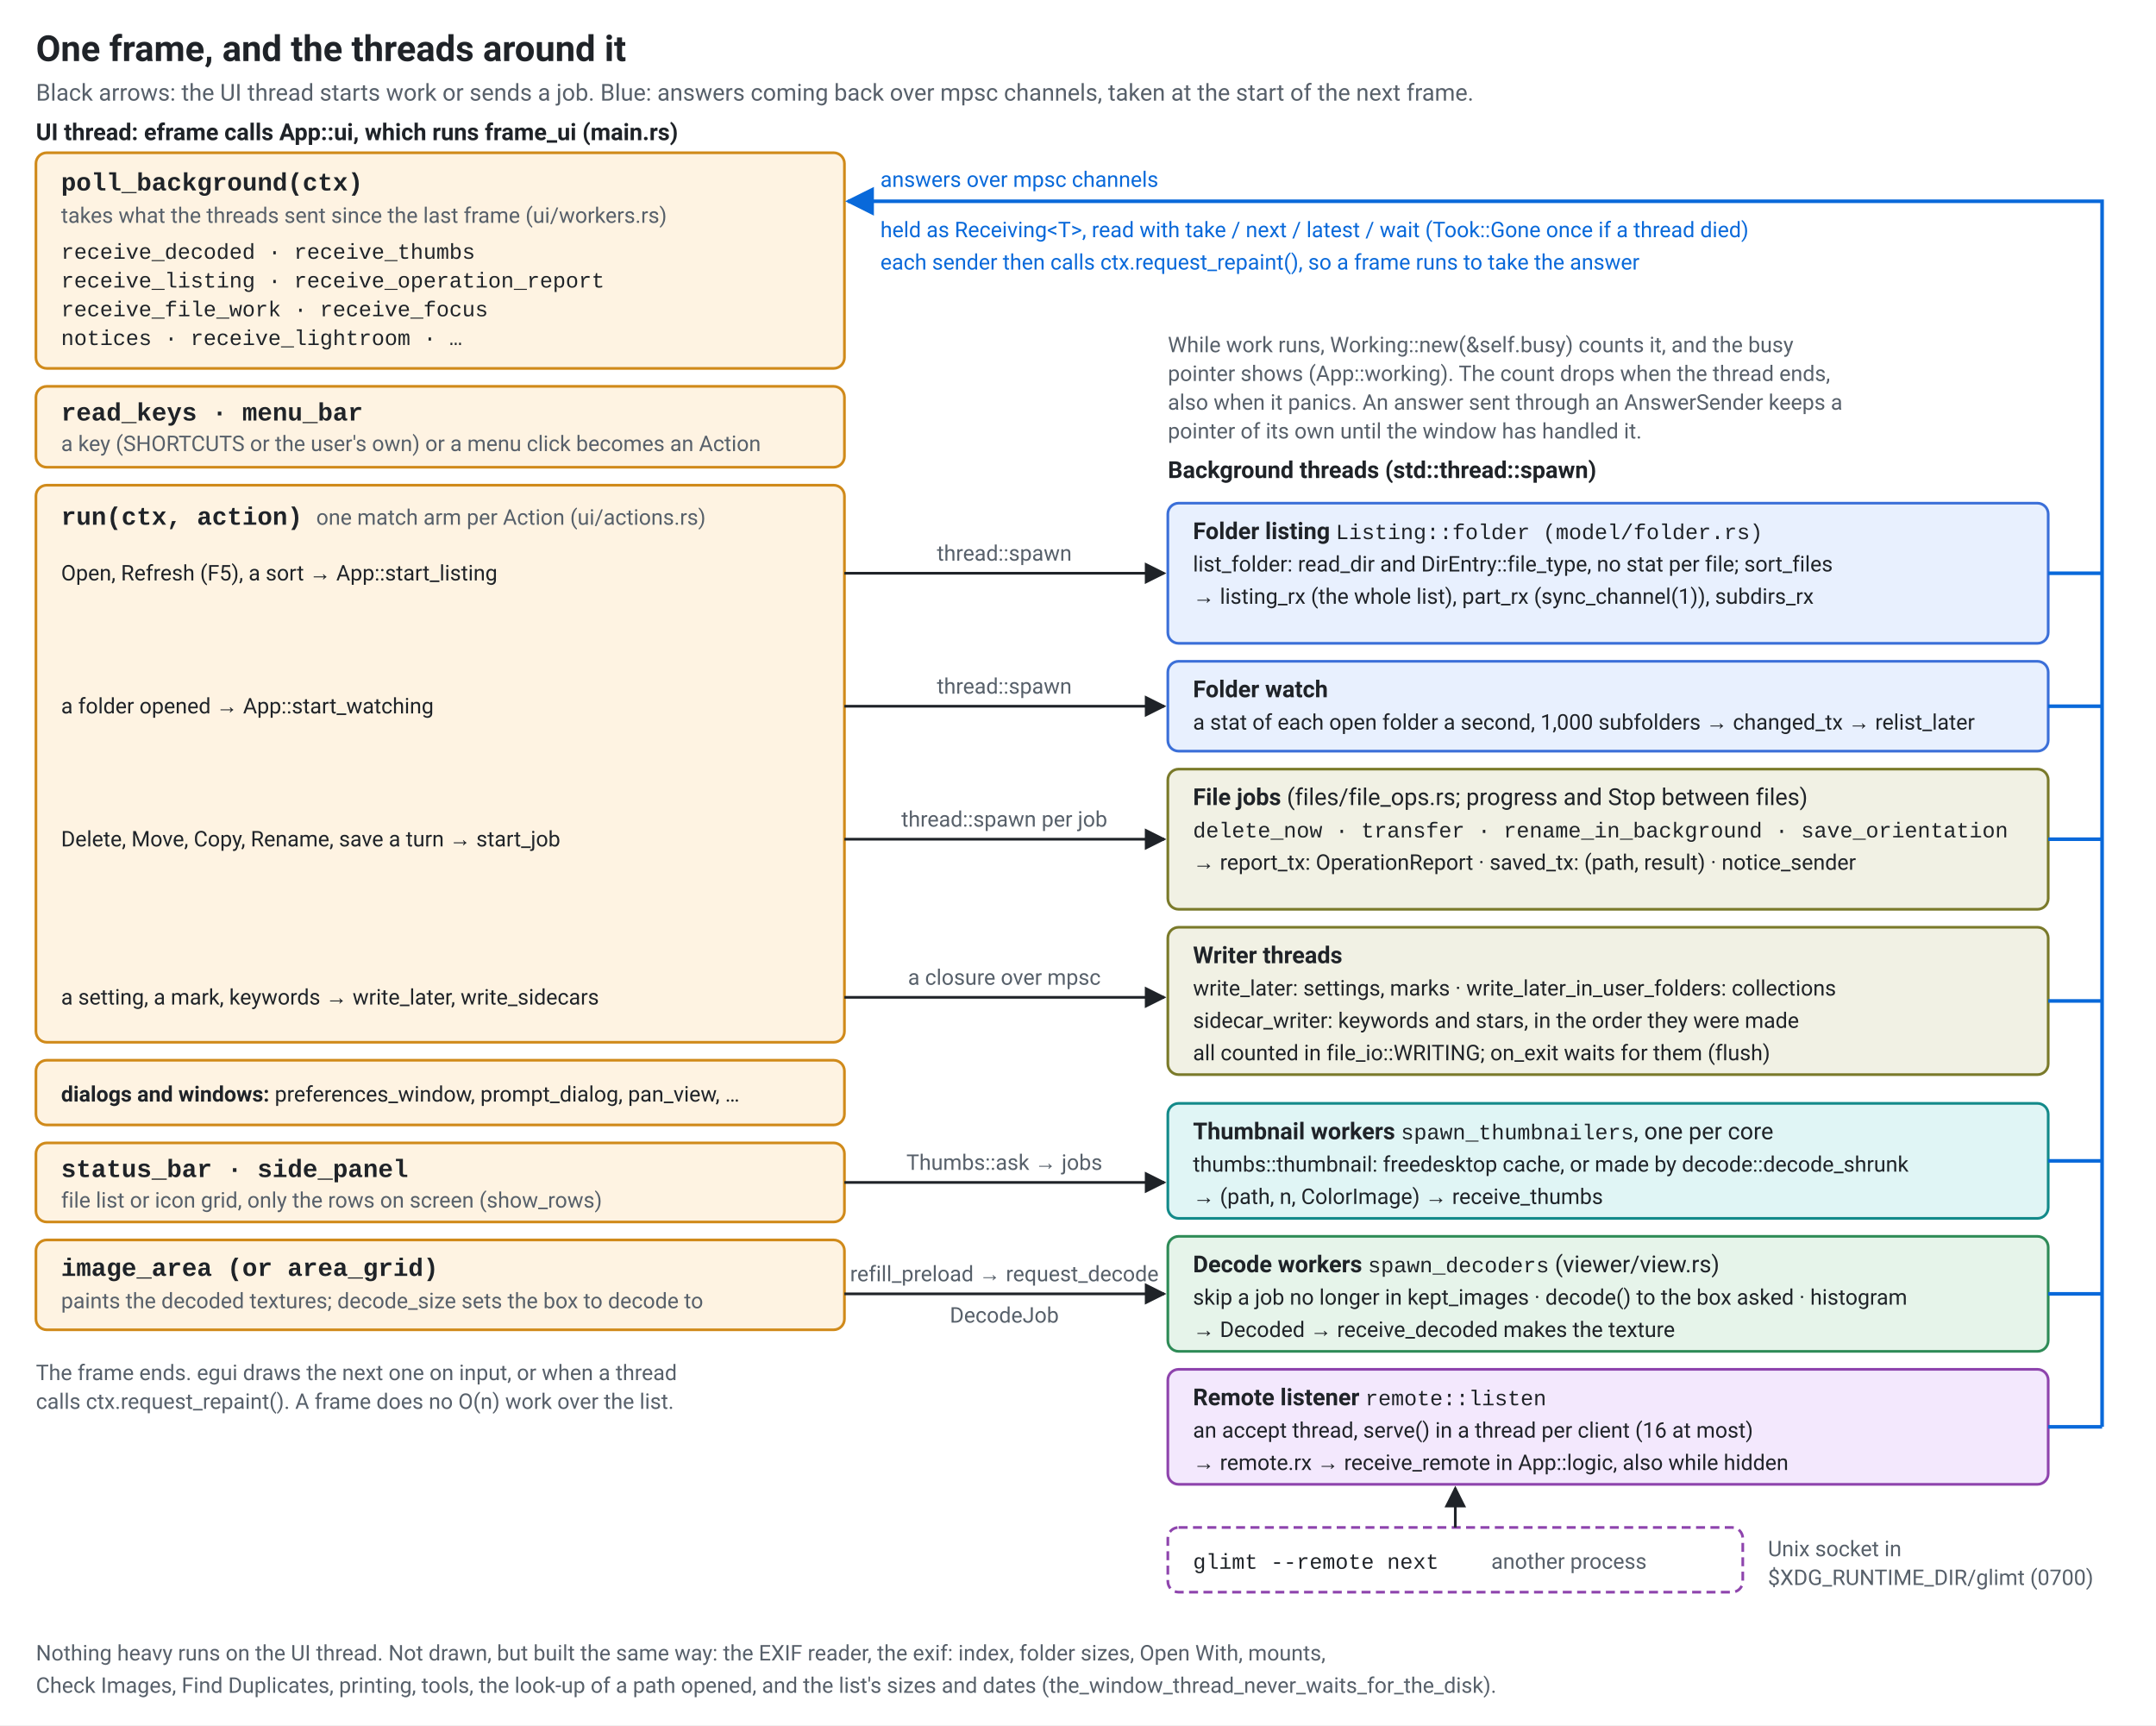
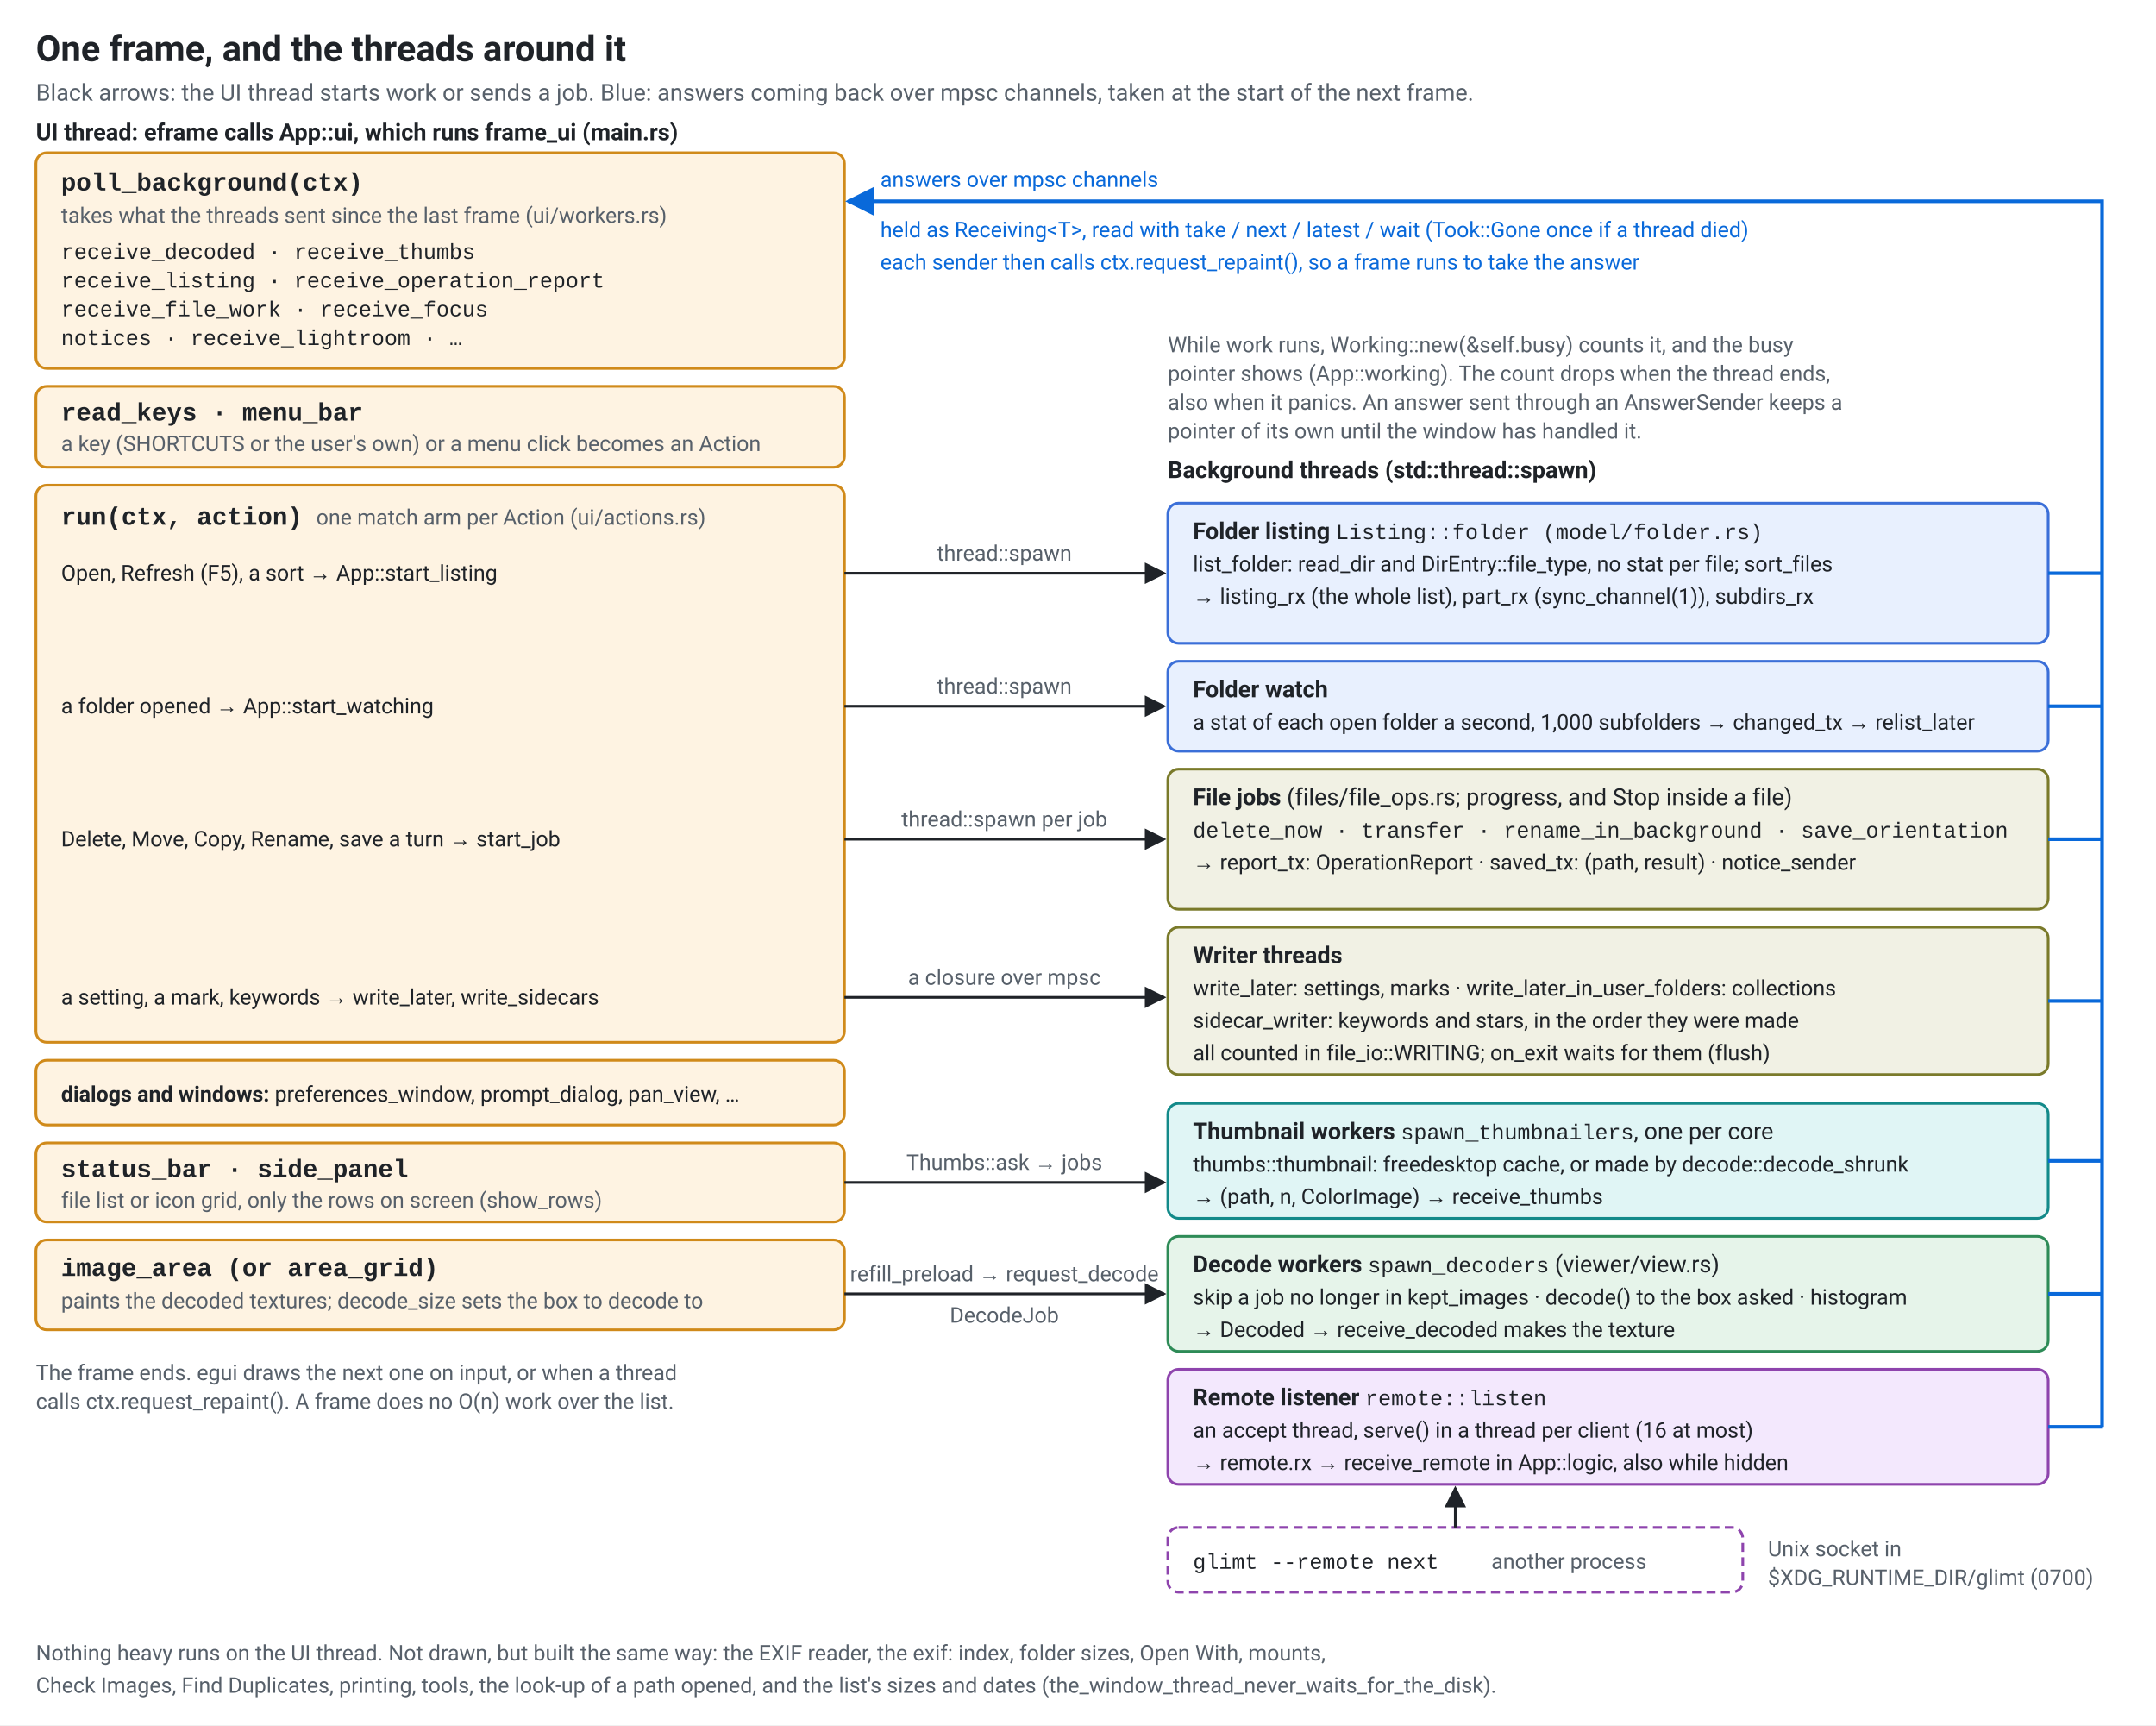
<svg xmlns="http://www.w3.org/2000/svg" viewBox="0 0 1200 960" width="1200" height="960" role="img" aria-label="One frame of Glimt and its background threads. The UI thread's frame_ui takes what threads sent (poll_background), turns keys and clicks into an Action, runs it, and draws. Actions and drawing start threads or send them jobs: folder listing, folder watch, file jobs, writer threads, thumbnail and decode workers; the remote listener takes commands from other processes, which App::logic takes before each frame and also while the window is hidden. Every thread answers over an mpsc channel held as Receiving and calls request_repaint, so the next frame picks the answer up.">
  <defs>
    <marker id="arrow" viewBox="0 0 10 10" refX="9" refY="5" markerWidth="8" markerHeight="8" orient="auto-start-reverse">
      <path d="M0,0 L10,5 L0,10 z" fill="#1f2328" />
    </marker>
    <marker id="arrow-blue" viewBox="0 0 10 10" refX="9" refY="5" markerWidth="8" markerHeight="8" orient="auto-start-reverse">
      <path d="M0,0 L10,5 L0,10 z" fill="#0969da" />
    </marker>
  </defs>
  <rect x="0" y="0" width="1200" height="960" fill="#ffffff" />
  <g font-family="system-ui, -apple-system, 'Segoe UI', Roboto, 'Helvetica Neue', Arial, sans-serif" fill="#1f2328">
    <text x="20" y="34" font-size="20" font-weight="700">One frame, and the threads around it</text>
    <text x="20" y="56" font-size="13" fill="#57606a">Black arrows: the UI thread starts work or sends a job. Blue: answers coming back over mpsc channels, taken at the start of the next frame.</text>
    <text x="20" y="78" font-size="13" font-weight="700">UI thread: eframe calls App::ui, which runs frame_ui (main.rs)</text>
    <rect x="20" y="85" width="450" height="120" rx="6" fill="#fef3e2" stroke="#d08a1a" stroke-width="1.5" />
    <text x="34" y="106" font-size="14" font-weight="700" font-family="ui-monospace, SFMono-Regular, Menlo, Consolas, 'Liberation Mono', monospace">poll_background(ctx)</text>
    <text x="34" y="124" font-size="12" fill="#57606a">takes what the threads sent since the last frame (ui/workers.rs)</text>
    <g font-size="12" font-family="ui-monospace, SFMono-Regular, Menlo, Consolas, 'Liberation Mono', monospace">
      <text x="34" y="144">receive_decoded · receive_thumbs</text>
      <text x="34" y="160">receive_listing · receive_operation_report</text>
      <text x="34" y="176">receive_file_work · receive_focus</text>
      <text x="34" y="192">notices · receive_lightroom · …</text>
    </g>
    <rect x="20" y="215" width="450" height="45" rx="6" fill="#fef3e2" stroke="#d08a1a" stroke-width="1.5" />
    <text x="34" y="234" font-size="14" font-weight="700" font-family="ui-monospace, SFMono-Regular, Menlo, Consolas, 'Liberation Mono', monospace">read_keys · menu_bar</text>
    <text x="34" y="251" font-size="12" fill="#57606a">a key (SHORTCUTS or the user's own) or a menu click becomes an Action</text>
    <rect x="20" y="270" width="450" height="310" rx="6" fill="#fef3e2" stroke="#d08a1a" stroke-width="1.5" />
    <text x="34" y="292" font-size="14" font-weight="700" font-family="ui-monospace, SFMono-Regular, Menlo, Consolas, 'Liberation Mono', monospace">run(ctx, action)</text>
    <text x="176" y="292" font-size="12" fill="#57606a">one match arm per Action (ui/actions.rs)</text>
    <g font-size="12">
      <text x="34" y="323">Open, Refresh (F5), a sort → App::start_listing</text>
      <text x="34" y="397">a folder opened → App::start_watching</text>
      <text x="34" y="471">Delete, Move, Copy, Rename, save a turn → start_job</text>
      <text x="34" y="559">a setting, a mark, keywords → write_later, write_sidecars</text>
    </g>
    <rect x="20" y="590" width="450" height="36" rx="6" fill="#fef3e2" stroke="#d08a1a" stroke-width="1.5" />
    <text x="34" y="613" font-size="12">
      <tspan font-weight="700">dialogs and windows:</tspan> preferences_window, prompt_dialog, pan_view, …</text>
    <rect x="20" y="636" width="450" height="44" rx="6" fill="#fef3e2" stroke="#d08a1a" stroke-width="1.5" />
    <text x="34" y="655" font-size="14" font-weight="700" font-family="ui-monospace, SFMono-Regular, Menlo, Consolas, 'Liberation Mono', monospace">status_bar · side_panel</text>
    <text x="34" y="672" font-size="12" fill="#57606a">file list or icon grid, only the rows on screen (show_rows)</text>
    <rect x="20" y="690" width="450" height="50" rx="6" fill="#fef3e2" stroke="#d08a1a" stroke-width="1.5" />
    <text x="34" y="710" font-size="14" font-weight="700" font-family="ui-monospace, SFMono-Regular, Menlo, Consolas, 'Liberation Mono', monospace">image_area (or area_grid)</text>
    <text x="34" y="728" font-size="12" fill="#57606a">paints the decoded textures; decode_size sets the box to decode to</text>
    <text x="20" y="768" font-size="12" fill="#57606a">The frame ends. egui draws the next one on input, or when a thread</text>
    <text x="20" y="784" font-size="12" fill="#57606a">calls ctx.request_repaint(). A frame does no O(n) work over the list.</text>
    <g font-size="12" fill="#57606a" text-anchor="middle">
      <line x1="470" y1="319" x2="648" y2="319" stroke="#1f2328" stroke-width="1.5" marker-end="url(#arrow)" />
      <text x="559" y="312">thread::spawn</text>
      <line x1="470" y1="393" x2="648" y2="393" stroke="#1f2328" stroke-width="1.5" marker-end="url(#arrow)" />
      <text x="559" y="386">thread::spawn</text>
      <line x1="470" y1="467" x2="648" y2="467" stroke="#1f2328" stroke-width="1.5" marker-end="url(#arrow)" />
      <text x="559" y="460">thread::spawn per job</text>
      <line x1="470" y1="555" x2="648" y2="555" stroke="#1f2328" stroke-width="1.5" marker-end="url(#arrow)" />
      <text x="559" y="548">a closure over mpsc</text>
      <line x1="470" y1="658" x2="648" y2="658" stroke="#1f2328" stroke-width="1.5" marker-end="url(#arrow)" />
      <text x="559" y="651">Thumbs::ask → jobs</text>
      <line x1="470" y1="720" x2="648" y2="720" stroke="#1f2328" stroke-width="1.5" marker-end="url(#arrow)" />
      <text x="559" y="713">refill_preload → request_decode</text>
      <text x="559" y="736">DecodeJob</text>
    </g>
    <text x="650" y="196" font-size="12" fill="#57606a">While work runs, Working::new(&amp;self.busy) counts it, and the busy</text>
    <text x="650" y="212" font-size="12" fill="#57606a">pointer shows (App::working). The count drops when the thread ends,</text>
    <text x="650" y="228" font-size="12" fill="#57606a">also when it panics. An answer sent through an AnswerSender keeps a</text>
    <text x="650" y="244" font-size="12" fill="#57606a">pointer of its own until the window has handled it.</text>
    <text x="650" y="266" font-size="13" font-weight="700">Background threads (std::thread::spawn)</text>
    <rect x="650" y="280" width="490" height="78" rx="6" fill="#e8f0fe" stroke="#3b6fd8" stroke-width="1.5" />
    <text x="664" y="300" font-size="13">
      <tspan font-weight="700">Folder listing</tspan>
      <tspan font-family="ui-monospace, SFMono-Regular, Menlo, Consolas, 'Liberation Mono', monospace" font-size="12">Listing::folder (model/folder.rs)</tspan>
    </text>
    <text x="664" y="318" font-size="12">list_folder: read_dir and DirEntry::file_type, no stat per file; sort_files</text>
    <text x="664" y="336" font-size="12">→ listing_rx (the whole list), part_rx (sync_channel(1)), subdirs_rx</text>
    <rect x="650" y="368" width="490" height="50" rx="6" fill="#e8f0fe" stroke="#3b6fd8" stroke-width="1.5" />
    <text x="664" y="388" font-size="13" font-weight="700">Folder watch</text>
    <text x="664" y="406" font-size="12">a stat of each open folder a second, 1,000 subfolders → changed_tx → relist_later</text>
    <rect x="650" y="428" width="490" height="78" rx="6" fill="#f1f1e4" stroke="#7a7a2a" stroke-width="1.5" />
    <text x="664" y="448" font-size="13">
-       <tspan font-weight="700">File jobs</tspan> (files/file_ops.rs; progress and Stop between files)</text>
+       <tspan font-weight="700">File jobs</tspan> (files/file_ops.rs; progress, and Stop inside a file)</text>
    <text x="664" y="466" font-size="12" font-family="ui-monospace, SFMono-Regular, Menlo, Consolas, 'Liberation Mono', monospace">delete_now · transfer · rename_in_background · save_orientation</text>
    <text x="664" y="484" font-size="12">→ report_tx: OperationReport · saved_tx: (path, result) · notice_sender</text>
    <rect x="650" y="516" width="490" height="82" rx="6" fill="#f1f1e4" stroke="#7a7a2a" stroke-width="1.5" />
    <text x="664" y="536" font-size="13" font-weight="700">Writer threads</text>
    <text x="664" y="554" font-size="12">write_later: settings, marks · write_later_in_user_folders: collections</text>
    <text x="664" y="572" font-size="12">sidecar_writer: keywords and stars, in the order they were made</text>
    <text x="664" y="590" font-size="12">all counted in file_io::WRITING; on_exit waits for them (flush)</text>
    <rect x="650" y="614" width="490" height="64" rx="6" fill="#e0f5f5" stroke="#138a8a" stroke-width="1.5" />
    <text x="664" y="634" font-size="13">
      <tspan font-weight="700">Thumbnail workers</tspan>
      <tspan font-family="ui-monospace, SFMono-Regular, Menlo, Consolas, 'Liberation Mono', monospace" font-size="12">spawn_thumbnailers</tspan>, one per core</text>
    <text x="664" y="652" font-size="12">thumbs::thumbnail: freedesktop cache, or made by decode::decode_shrunk</text>
    <text x="664" y="670" font-size="12">→ (path, n, ColorImage) → receive_thumbs</text>
    <rect x="650" y="688" width="490" height="64" rx="6" fill="#e6f4ea" stroke="#2e8b57" stroke-width="1.5" />
    <text x="664" y="708" font-size="13">
      <tspan font-weight="700">Decode workers</tspan>
      <tspan font-family="ui-monospace, SFMono-Regular, Menlo, Consolas, 'Liberation Mono', monospace" font-size="12">spawn_decoders</tspan> (viewer/view.rs)</text>
    <text x="664" y="726" font-size="12">skip a job no longer in kept_images · decode() to the box asked · histogram</text>
    <text x="664" y="744" font-size="12">→ Decoded → receive_decoded makes the texture</text>
    <rect x="650" y="762" width="490" height="64" rx="6" fill="#f3e8fd" stroke="#8e44ad" stroke-width="1.5" />
    <text x="664" y="782" font-size="13">
      <tspan font-weight="700">Remote listener</tspan>
      <tspan font-family="ui-monospace, SFMono-Regular, Menlo, Consolas, 'Liberation Mono', monospace" font-size="12">remote::listen</tspan>
    </text>
    <text x="664" y="800" font-size="12">an accept thread, serve() in a thread per client (16 at most)</text>
    <text x="664" y="818" font-size="12">→ remote.rx → receive_remote in App::logic, also while hidden</text>
    <rect x="650" y="850" width="320" height="36" rx="6" fill="#ffffff" stroke="#8e44ad" stroke-width="1.5" stroke-dasharray="5 3" />
    <text x="664" y="873" font-size="12" font-family="ui-monospace, SFMono-Regular, Menlo, Consolas, 'Liberation Mono', monospace">glimt --remote next</text>
    <text x="830" y="873" font-size="12" fill="#57606a">another process</text>
    <line x1="810" y1="850" x2="810" y2="828" stroke="#1f2328" stroke-width="1.5" marker-end="url(#arrow)" />
    <text x="984" y="866" font-size="12" fill="#57606a">Unix socket in</text>
    <text x="984" y="882" font-size="12" fill="#57606a">$XDG_RUNTIME_DIR/glimt (0700)</text>
    <g stroke="#0969da" stroke-width="2" fill="none">
      <line x1="1140" y1="319" x2="1170" y2="319" />
      <line x1="1140" y1="393" x2="1170" y2="393" />
      <line x1="1140" y1="467" x2="1170" y2="467" />
      <line x1="1140" y1="557" x2="1170" y2="557" />
      <line x1="1140" y1="646" x2="1170" y2="646" />
      <line x1="1140" y1="720" x2="1170" y2="720" />
      <line x1="1140" y1="794" x2="1170" y2="794" />
      <polyline points="1170,794 1170,112 472,112" marker-end="url(#arrow-blue)" />
    </g>
    <g font-size="12" fill="#0969da">
      <text x="490" y="104">answers over mpsc channels</text>
      <text x="490" y="132">held as Receiving&lt;T&gt;, read with take / next / latest / wait (Took::Gone once if a thread died)</text>
      <text x="490" y="150">each sender then calls ctx.request_repaint(), so a frame runs to take the answer</text>
    </g>
    <text x="20" y="924" font-size="12" fill="#57606a">Nothing heavy runs on the UI thread. Not drawn, but built the same way: the EXIF reader, the exif: index, folder sizes, Open With, mounts,</text>
    <text x="20" y="942" font-size="12" fill="#57606a">Check Images, Find Duplicates, printing, tools, the look-up of a path opened, and the list's sizes and dates (the_window_thread_never_waits_for_the_disk).</text>
  </g>
</svg>
